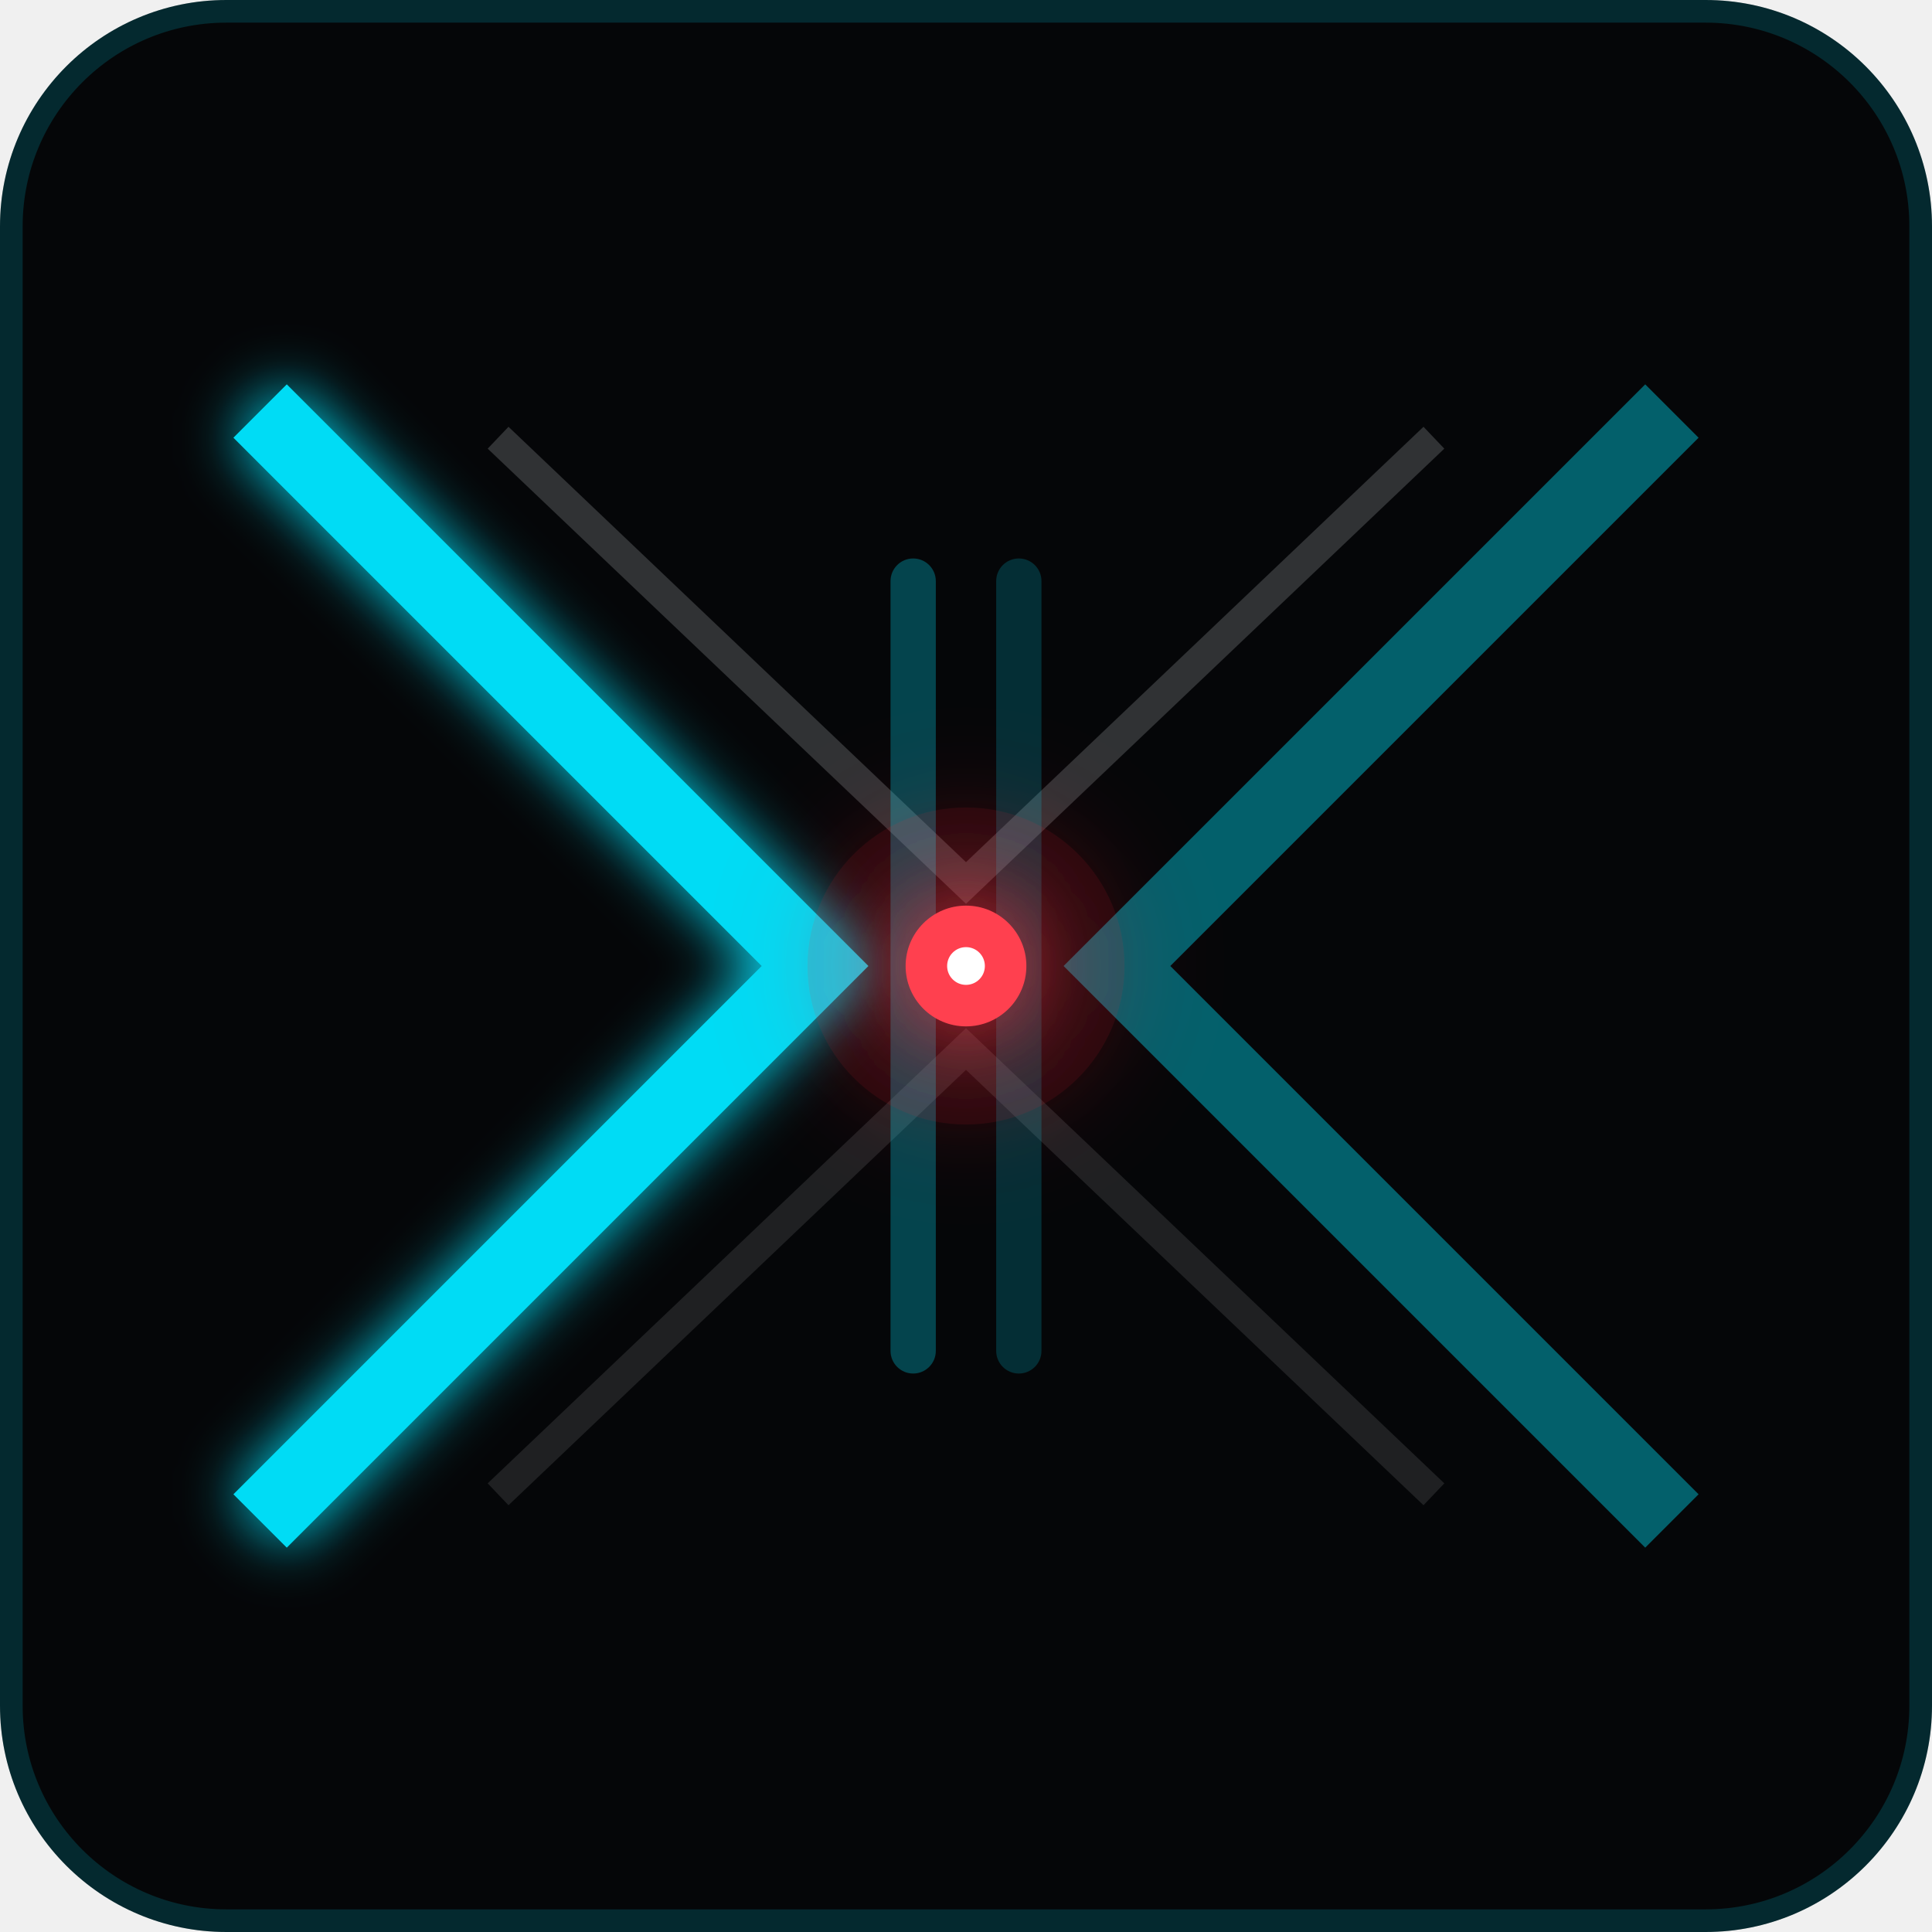
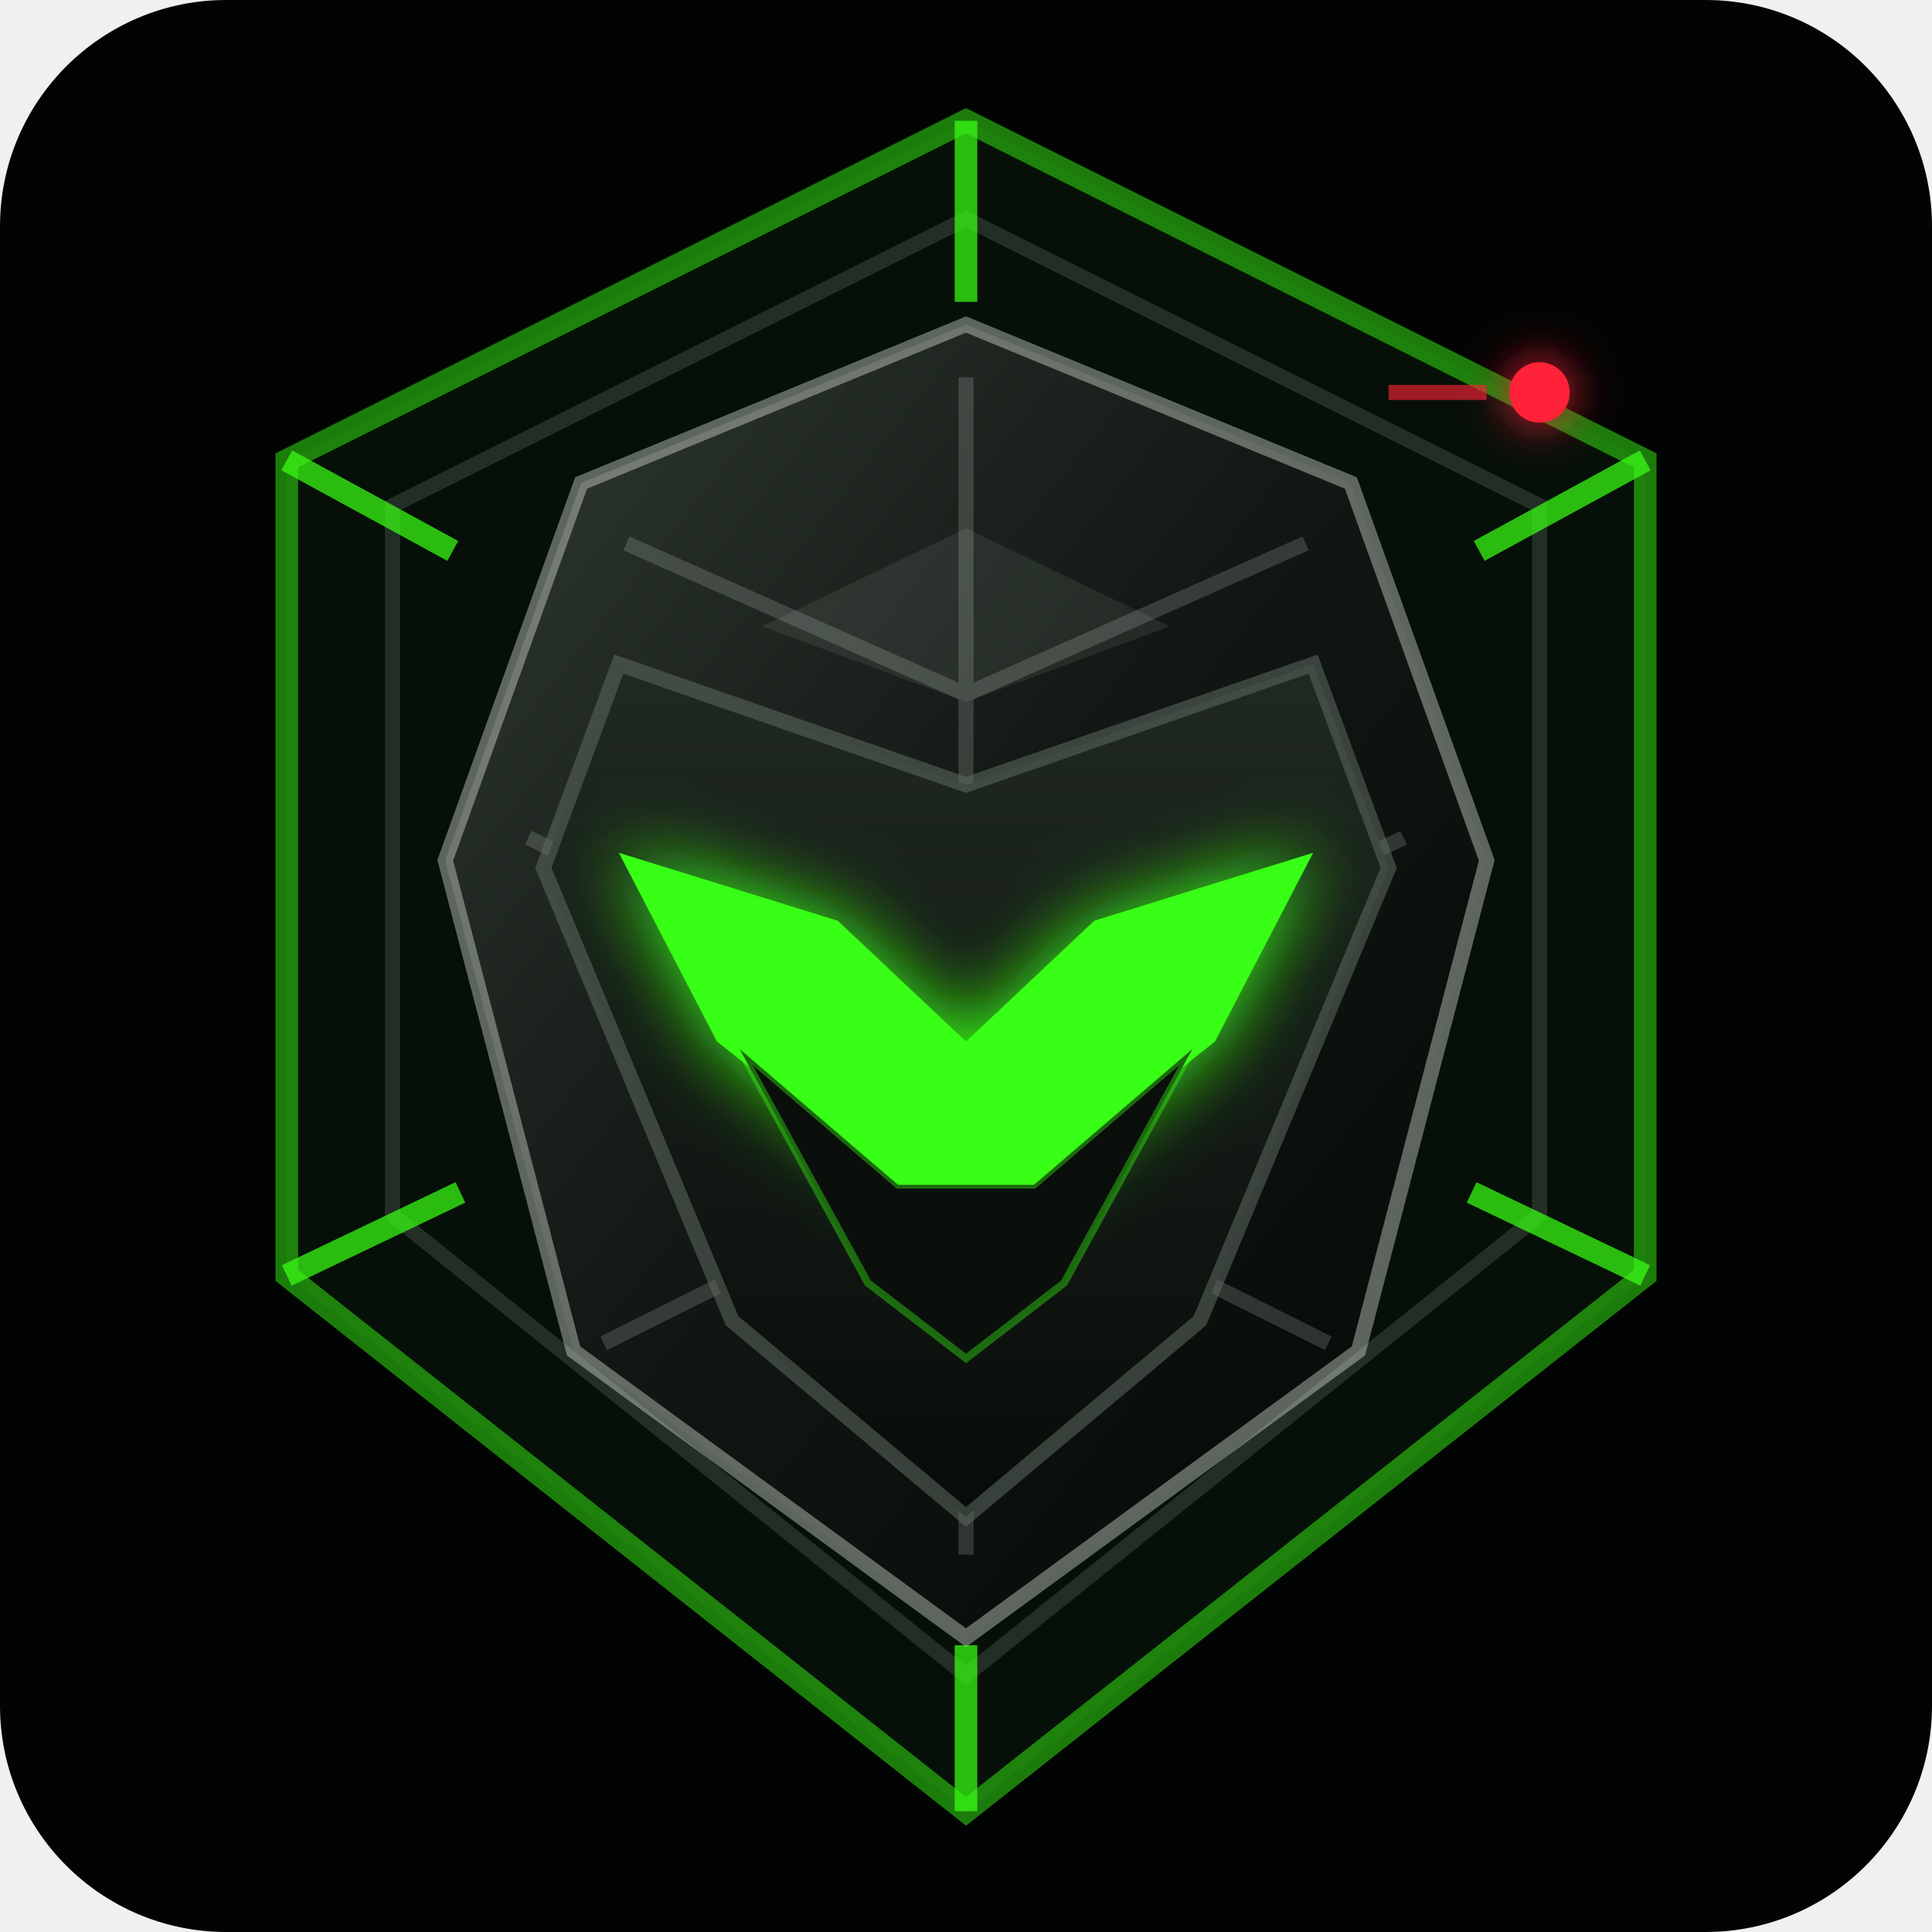
<svg xmlns="http://www.w3.org/2000/svg" viewBox="0 0 256 256" role="img" aria-labelledby="title desc">
  <defs>
-     <filter id="cyanGlow" x="-70%" y="-70%" width="240%" height="240%">
-       <feGaussianBlur stdDeviation="4" result="b" />
+     <linearGradient id="armor" x1="0" y1="0" x2="1" y2="1">
+       <stop stop-color="#313A33" />
+       <stop offset=".48" stop-color="#111713" />
+       <stop offset="1" stop-color="#050806" />
+     </linearGradient>
+     <linearGradient id="face" x1="0" y1="0" x2="0" y2="1">
+       <stop stop-color="#202922" />
+       <stop offset="1" stop-color="#080C09" />
+     </linearGradient>
+     <filter id="visorGlow" x="-80%" y="-120%" width="260%" height="340%">
+       <feGaussianBlur stdDeviation="5" result="b" />
      <feMerge>
        <feMergeNode in="b" />
        <feMergeNode in="SourceGraphic" />
      </feMerge>
    </filter>
-     <filter id="redGlow" x="-110%" y="-110%" width="320%" height="320%">
-       <feGaussianBlur stdDeviation="7" result="b" />
+     <filter id="redGlow" x="-150%" y="-150%" width="400%" height="400%">
+       <feGaussianBlur stdDeviation="3" result="b" />
      <feMerge>
        <feMergeNode in="b" />
        <feMergeNode in="SourceGraphic" />
      </feMerge>
    </filter>
  </defs>
-   <rect width="256" height="256" rx="30" fill="#050608" />
-   <rect x="1.5" y="1.5" width="253" height="253" rx="28.5" fill="none" stroke="#00E5FF" stroke-opacity=".16" stroke-width="3" />
-   <path d="M38 58 L108 128 L38 198" fill="none" stroke="#00E5FF" stroke-width="10" stroke-linecap="square" stroke-linejoin="miter" opacity=".96" filter="url(#cyanGlow)" />
-   <path d="M218 58 L148 128 L218 198" fill="none" stroke="#00E5FF" stroke-width="10" stroke-linecap="square" stroke-linejoin="miter" opacity=".40" />
-   <path d="M66 58 L128 117 L190 58" fill="none" stroke="#F3F7FA" stroke-width="4" opacity=".18" />
-   <path d="M66 198 L128 139 L190 198" fill="none" stroke="#F3F7FA" stroke-width="4" opacity=".11" />
-   <rect x="118" y="74" width="6" height="108" rx="3" fill="#00E5FF" opacity=".28" />
-   <rect x="132" y="74" width="6" height="108" rx="3" fill="#00E5FF" opacity=".18" />
-   <circle cx="128" cy="128" r="21" fill="#FF1E2D" opacity=".16" filter="url(#redGlow)" />
-   <circle cx="128" cy="128" r="8" fill="#FF4050" filter="url(#redGlow)" />
-   <circle cx="128" cy="128" r="2.5" fill="#FFFFFF" />
+   <rect width="256" height="256" rx="30" fill="#020403" />
+   <path d="M128 16 218 61v108l-90 71-90-71V61z" fill="#061008" stroke="#39FF14" stroke-opacity=".48" stroke-width="3" />
+   <path d="M128 29 204 67v94l-76 61-76-61V67z" fill="none" stroke="#8CA08F" stroke-opacity=".22" stroke-width="2" />
+   <path d="M128 16v24M38 61l22 12M218 61l-22 12M38 169l23-11M218 169l-23-11M128 240v-22" stroke="#39FF14" stroke-width="3" stroke-opacity=".72" />
+   <g id="sentinel-helmet">
+     <path d="M128 43 179 64l18 50-17 65-52 38-52-38-17-65 18-50z" fill="url(#armor)" stroke="#F7FFF6" stroke-opacity=".36" stroke-width="2" />
+     <path d="M128 50v156M83 72l45 20 45-20M70 111l58 28 58-28M80 178l48-24 48 24" fill="none" stroke="#F7FFF6" stroke-opacity=".16" stroke-width="2" />
+     <path d="M82 88 128 104l46-16 10 27-25 60-31 26-31-26-25-60z" fill="url(#face)" stroke="#5D6A60" stroke-opacity=".55" stroke-width="2" />
+     <path id="visor" d="M82 113 111 122l17 16 17-16 29-9-13 25-24 19h-18l-24-19z" fill="#39FF14" filter="url(#visorGlow)" />
+     <path d="M98 139l21 18h18l21-18-17 31-13 10-13-10z" fill="#0A0F0B" stroke="#39FF14" stroke-opacity=".38" />
+     <path d="M101 83 128 70l27 13-27 10z" fill="#F7FFF6" fill-opacity=".08" />
+   </g>
+   <circle cx="204" cy="52" r="4" fill="#FF2438" filter="url(#redGlow)" />
+   <path d="M184 52h13" stroke="#FF2438" stroke-width="2" stroke-opacity=".62" />
</svg>
